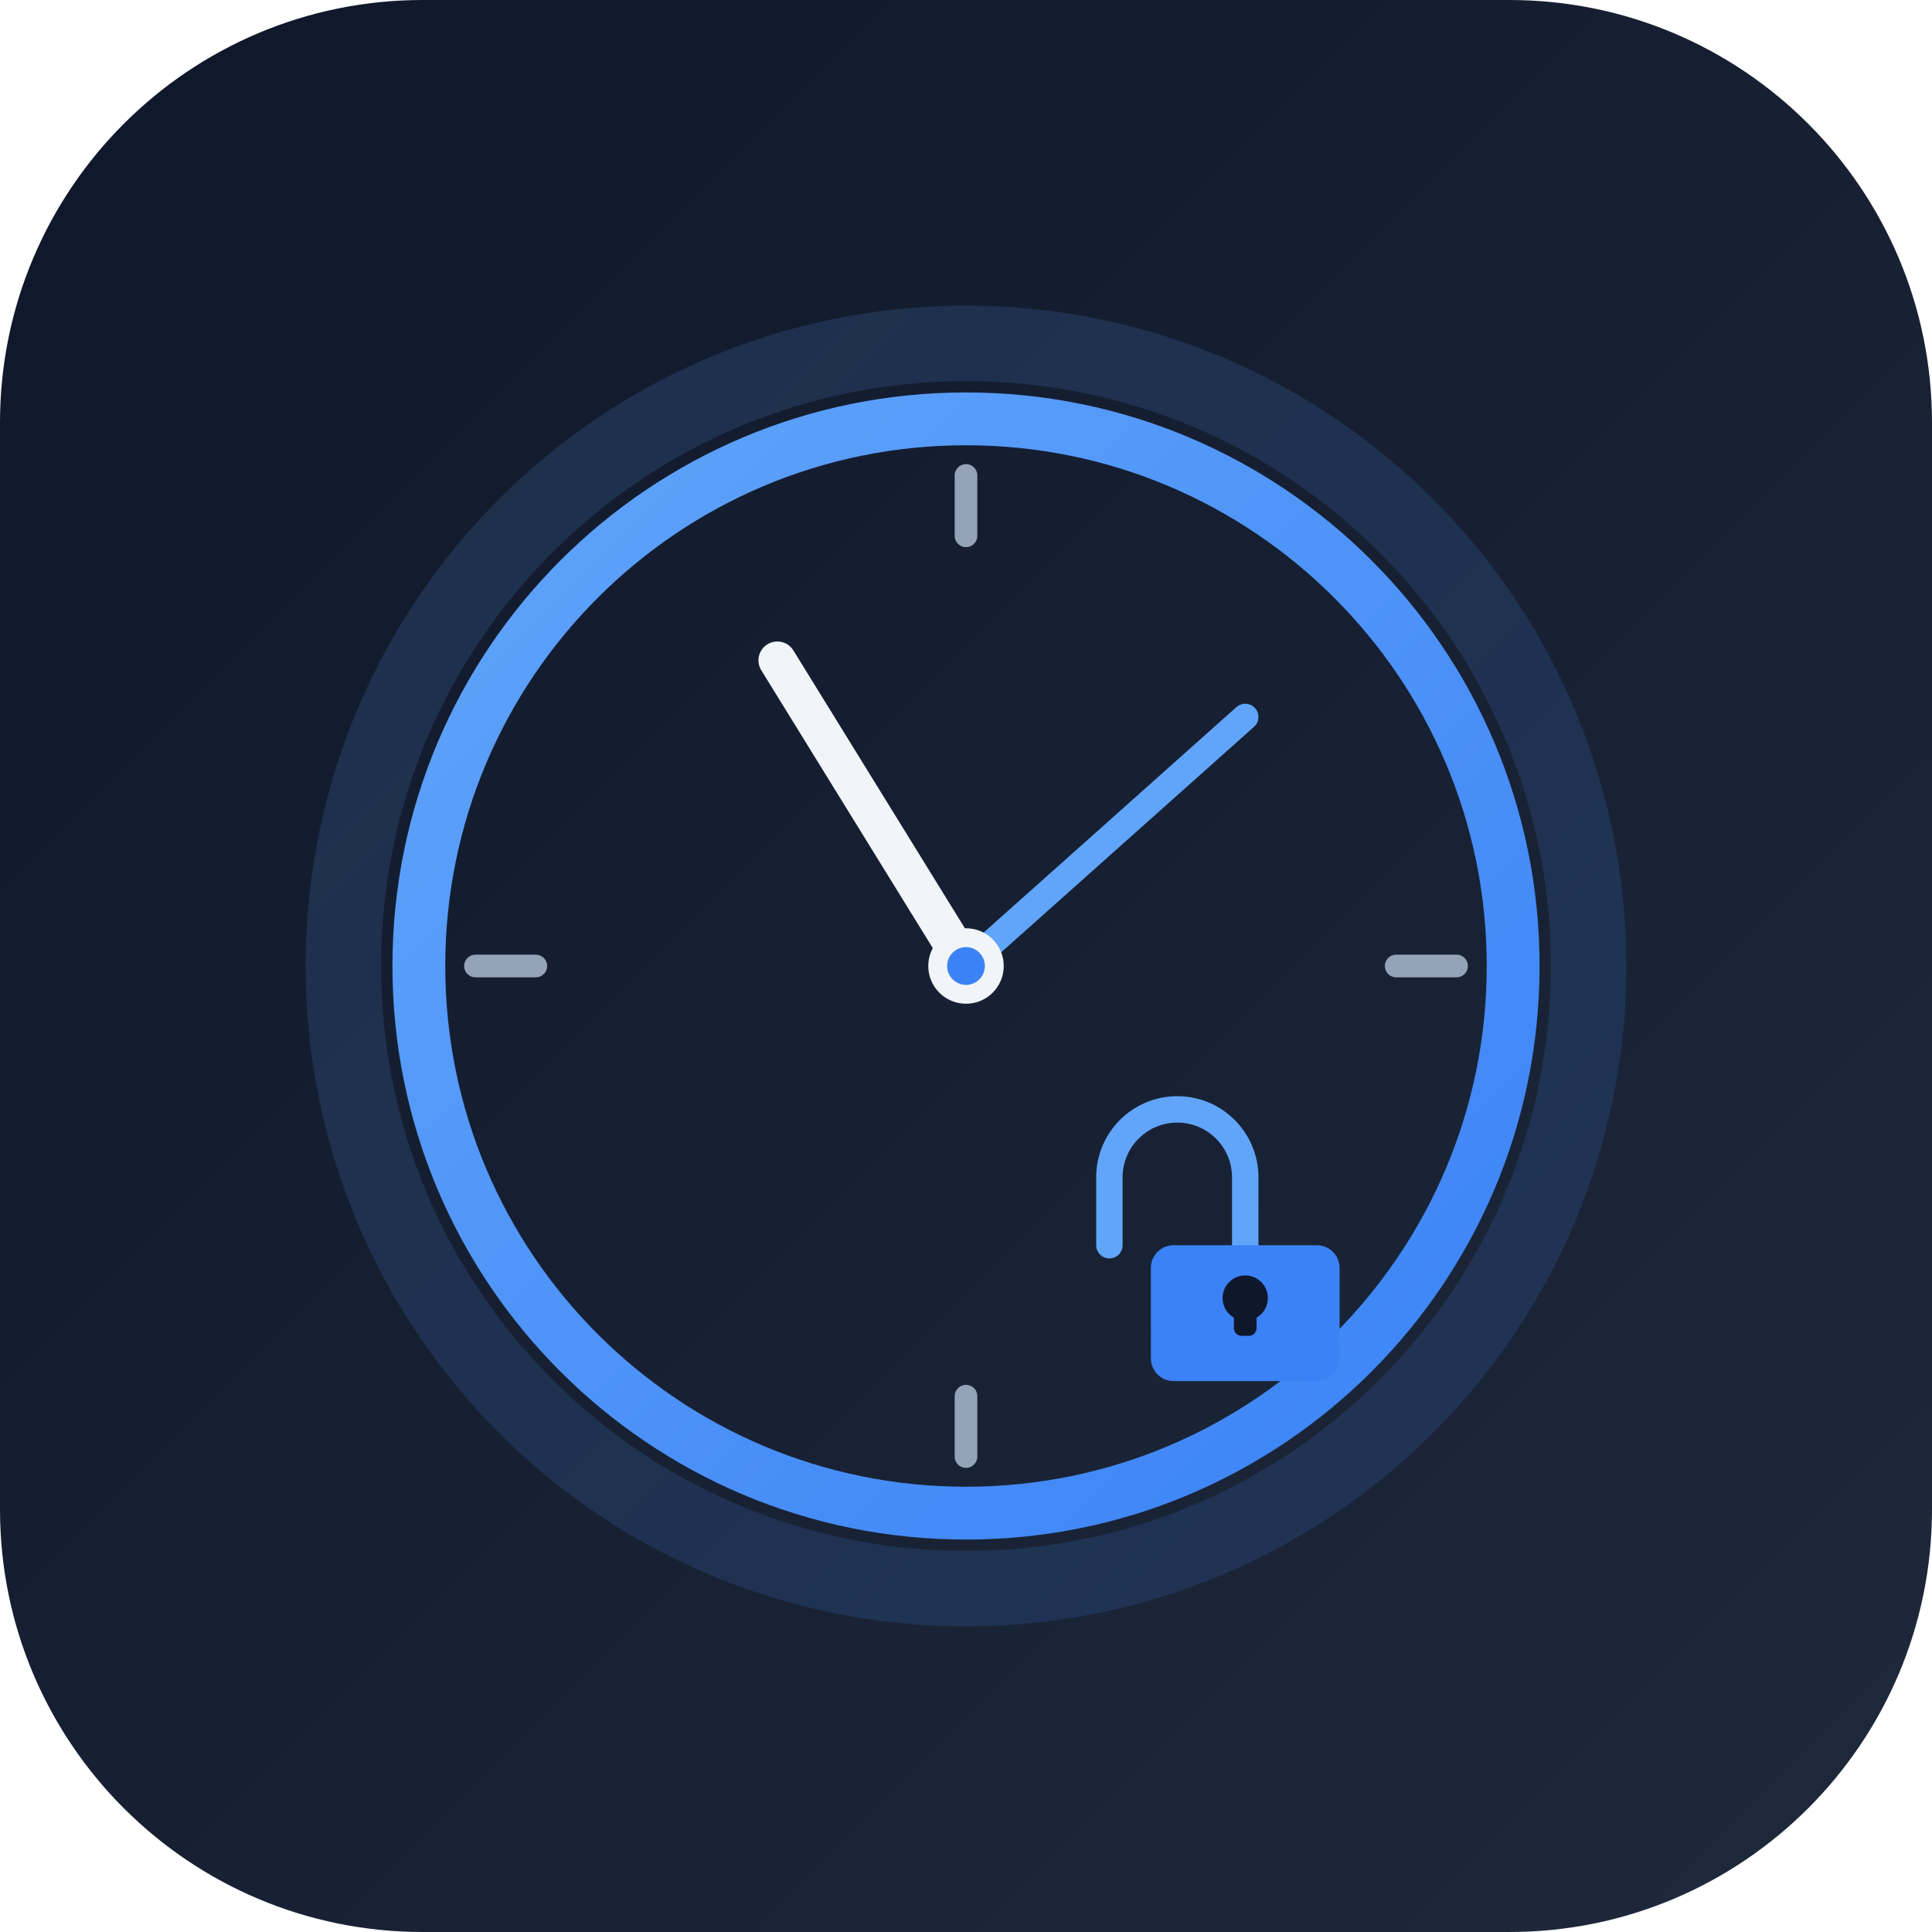
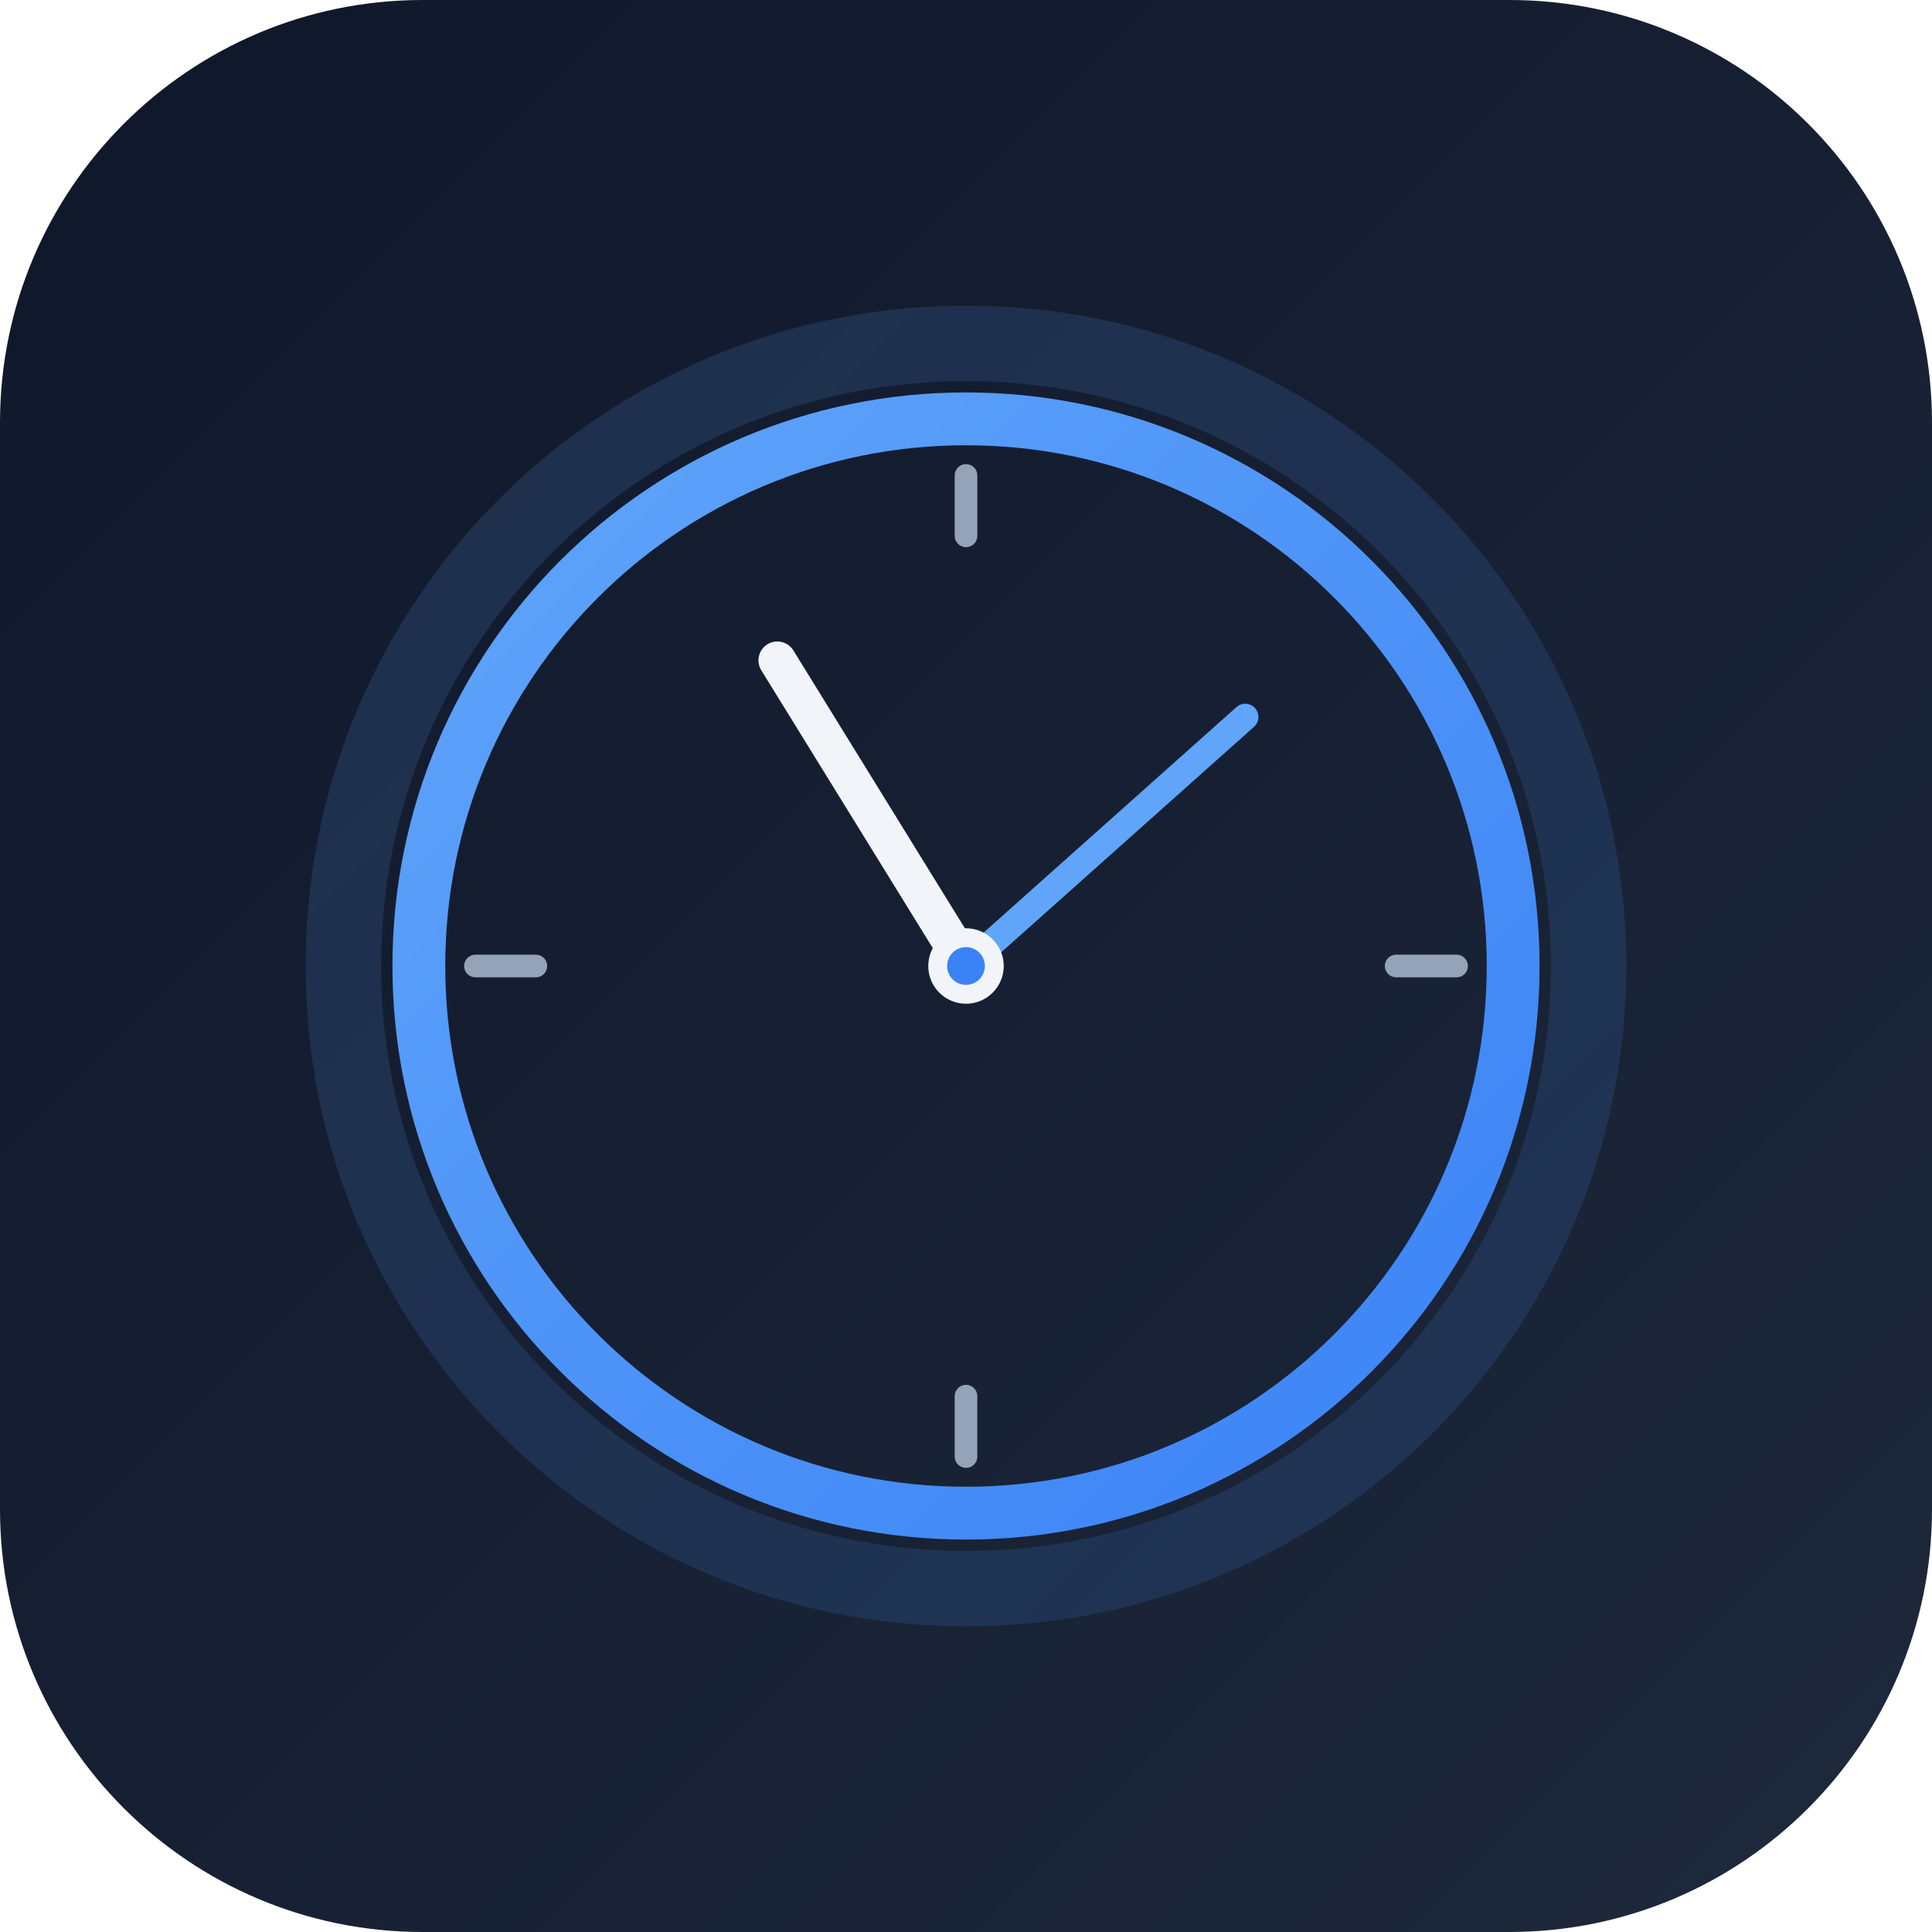
<svg xmlns="http://www.w3.org/2000/svg" viewBox="0 0 512 512">
  <defs>
    <linearGradient id="bg" x1="0" y1="0" x2="1" y2="1">
      <stop offset="0%" stop-color="#0f172a" />
      <stop offset="100%" stop-color="#1e293b" />
    </linearGradient>
    <linearGradient id="ring" x1="0" y1="0" x2="1" y2="1">
      <stop offset="0%" stop-color="#60a5fa" />
      <stop offset="100%" stop-color="#3b82f6" />
    </linearGradient>
  </defs>
  <rect width="512" height="512" rx="112" fill="url(#bg)" />
  <circle cx="256" cy="256" r="165" fill="none" stroke="url(#ring)" stroke-width="20" opacity="0.15" />
  <circle cx="256" cy="256" r="145" fill="none" stroke="url(#ring)" stroke-width="14" />
  <line x1="256" y1="126" x2="256" y2="142" stroke="#94a3b8" stroke-width="6" stroke-linecap="round" />
  <line x1="256" y1="370" x2="256" y2="386" stroke="#94a3b8" stroke-width="6" stroke-linecap="round" />
  <line x1="126" y1="256" x2="142" y2="256" stroke="#94a3b8" stroke-width="6" stroke-linecap="round" />
  <line x1="370" y1="256" x2="386" y2="256" stroke="#94a3b8" stroke-width="6" stroke-linecap="round" />
  <line x1="256" y1="256" x2="206" y2="175" stroke="#f1f5f9" stroke-width="10" stroke-linecap="round" />
  <line x1="256" y1="256" x2="330" y2="190" stroke="#60a5fa" stroke-width="7" stroke-linecap="round" />
  <circle cx="256" cy="256" r="10" fill="#f1f5f9" />
  <circle cx="256" cy="256" r="5" fill="#3b82f6" />
-   <path d="M330,330 v-18 a18,18 0 0,0-36,0 v18" fill="none" stroke="#60a5fa" stroke-width="7" stroke-linecap="round" />
-   <rect x="305" y="330" width="50" height="36" rx="6" fill="#3b82f6" />
-   <circle cx="330" cy="344" r="6" fill="#0f172a" />
-   <rect x="327" y="344" width="6" height="10" rx="2" fill="#0f172a" />
</svg>
